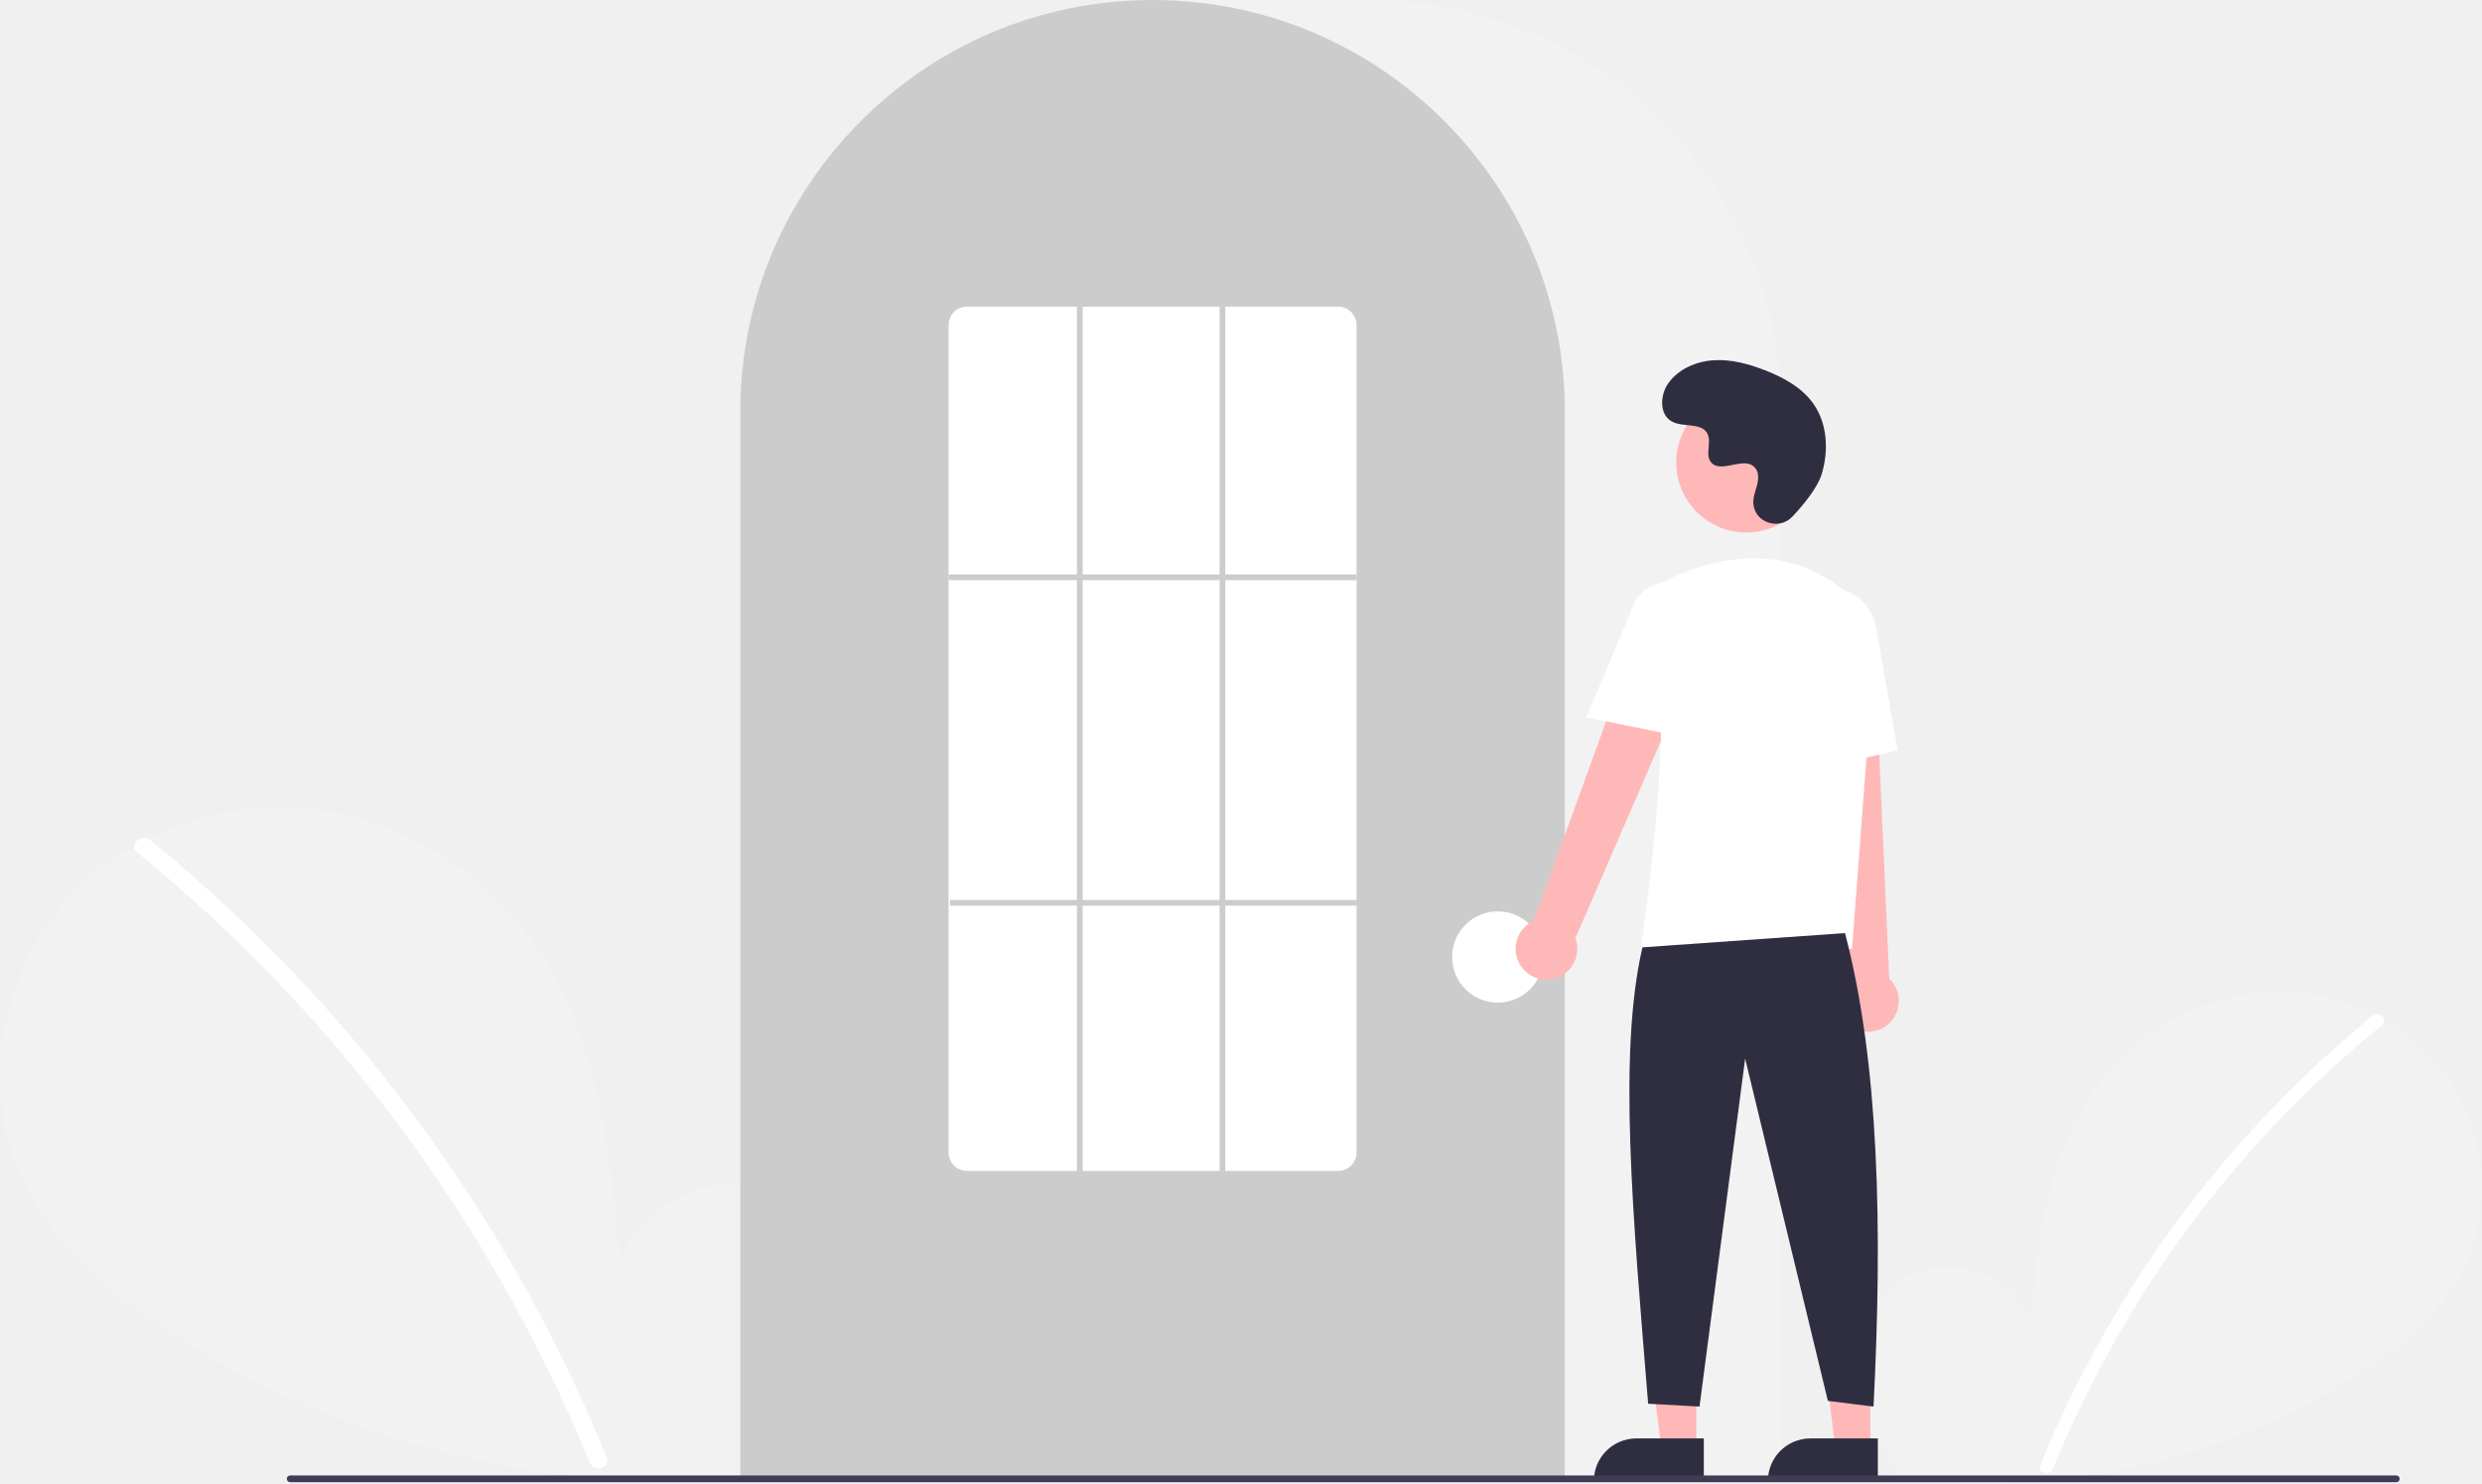
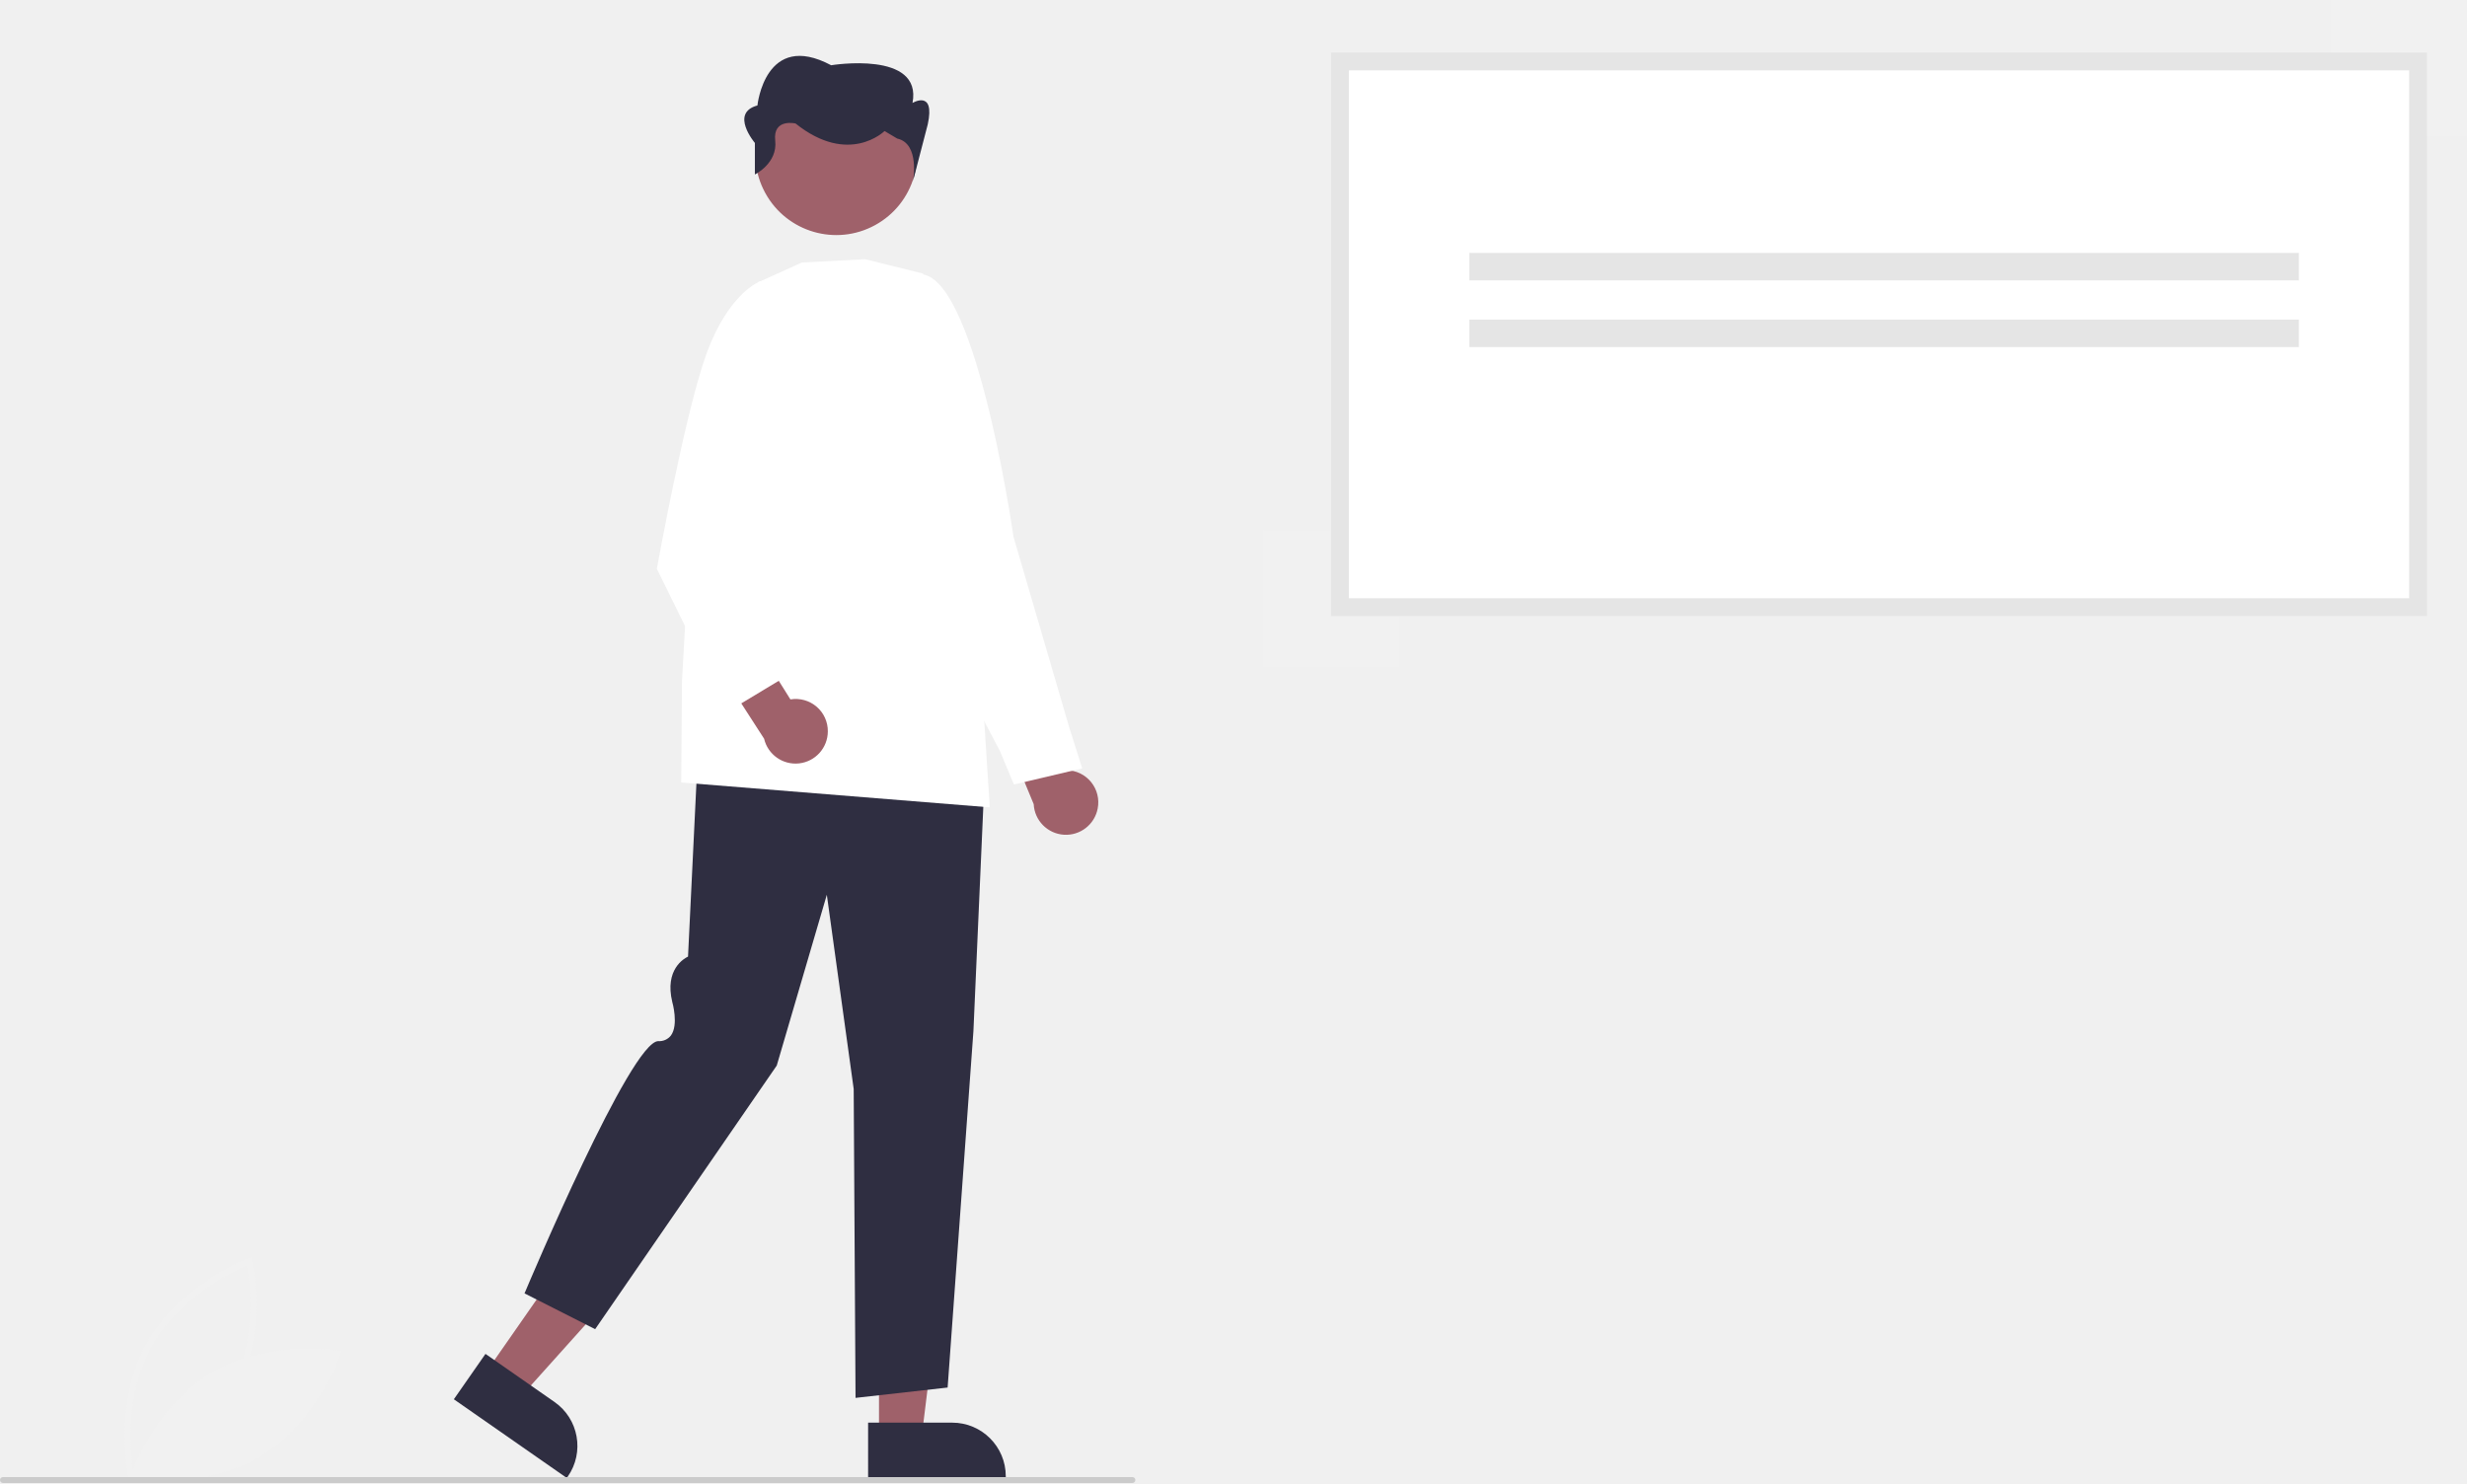
- <svg xmlns="http://www.w3.org/2000/svg" data-name="Layer 1" width="870" height="520.139" viewBox="0 0 870 520.139">
-   <path d="M831.092,704.187c-11.138-9.412-17.904-24.28-16.13-38.754s12.764-27.78,27.018-30.854,30.504,5.435,34.834,19.359c2.383-26.846,5.129-54.818,19.402-77.68,12.924-20.701,35.309-35.514,59.569-38.164s49.803,7.359,64.933,26.507,18.835,46.985,8.238,68.969c-7.806,16.195-22.188,28.247-37.257,38.052a240.452,240.452,0,0,1-164.454,35.977Z" transform="translate(-165 -189.9307)" fill="#f2f2f2" />
-   <path d="M996.728,546.01a393.414,393.414,0,0,0-54.826,54.442,394.561,394.561,0,0,0-61.752,103.194c-1.112,2.725,3.313,3.911,4.412,1.216A392.342,392.342,0,0,1,999.963,549.245c2.284-1.86-.97-5.08-3.236-3.236Z" transform="translate(-165 -189.9307)" fill="#fff" />
-   <path d="M445.067,701.63c15.299-12.927,24.591-33.348,22.154-53.228s-17.531-38.156-37.11-42.377-41.897,7.464-47.844,26.59c-3.273-36.873-7.044-75.292-26.648-106.693-17.751-28.433-48.497-48.778-81.818-52.418s-68.404,10.107-89.185,36.407-25.869,64.535-11.315,94.729c10.722,22.243,30.475,38.797,51.172,52.264,66.03,42.965,147.939,60.884,225.877,49.415" transform="translate(-165 -189.9307)" fill="#f2f2f2" />
-   <path d="M217.567,484.373a540.355,540.355,0,0,1,75.304,74.777A548.076,548.076,0,0,1,352.257,647.04a545.835,545.835,0,0,1,25.43,53.846c1.527,3.743-4.55,5.372-6.06,1.671a536.36,536.36,0,0,0-49.009-92.727A539.734,539.734,0,0,0,256.889,528.632a538.441,538.441,0,0,0-43.766-39.815c-3.138-2.555,1.332-6.978,4.444-4.444Z" transform="translate(-165 -189.9307)" fill="#fff" />
-   <path d="M789.5,708.931h-365v-374.5c0-79.678,64.822-144.5,144.5-144.5h76c79.677,0,144.5,64.822,144.5,144.5Z" transform="translate(-165 -189.9307)" fill="#f2f2f2" />
-   <path d="M713.5,708.931h-289v-374.5a143.382,143.382,0,0,1,27.596-84.944c.664-.905,1.326-1.798,2.009-2.681a144.466,144.466,0,0,1,30.754-29.851c.66-.48,1.322-.952,1.994-1.423a144.16,144.16,0,0,1,31.472-16.459c.661-.25,1.334-.501,2.007-.742a144.02,144.02,0,0,1,31.108-7.336c.658-.09,1.333-.16,2.008-.23a146.288,146.288,0,0,1,31.105,0c.673.07,1.349.141,2.014.231a143.995,143.995,0,0,1,31.1,7.335c.673.241,1.346.492,2.009.743a143.799,143.799,0,0,1,31.106,16.216c.672.461,1.344.933,2.006,1.405a145.987,145.987,0,0,1,18.384,15.564,144.305,144.305,0,0,1,12.724,14.551c.681.88,1.343,1.773,2.005,2.677A143.382,143.382,0,0,1,713.5,334.431Z" transform="translate(-165 -189.9307)" fill="#ccc" />
-   <circle cx="525" cy="335.5" r="16" fill="#ffffff" />
-   <polygon points="594.599 507.783 582.339 507.783 576.506 460.495 594.601 460.496 594.599 507.783" fill="#ffb8b8" />
-   <path d="M573.582,504.28h23.644a0,0,0,0,1,0,0v14.887a0,0,0,0,1,0,0H558.695a0,0,0,0,1,0,0v0a14.887,14.887,0,0,1,14.887-14.887Z" fill="#2f2e41" />
-   <polygon points="655.599 507.783 643.339 507.783 637.506 460.495 655.601 460.496 655.599 507.783" fill="#ffb8b8" />
-   <path d="M634.582,504.28h23.644a0,0,0,0,1,0,0v14.887a0,0,0,0,1,0,0H619.695a0,0,0,0,1,0,0v0a14.887,14.887,0,0,1,14.887-14.887Z" fill="#2f2e41" />
-   <path d="M698.098,528.6a10.743,10.743,0,0,1,4.511-15.843l41.676-114.867L764.791,409.082,717.206,518.853a10.801,10.801,0,0,1-19.109,9.748Z" transform="translate(-165 -189.9307)" fill="#ffb8b8" />
-   <path d="M814.336,550.184a10.743,10.743,0,0,1-2.893-16.217L798.533,412.458l23.338,1.066L827.236,533.045a10.801,10.801,0,0,1-12.9,17.139Z" transform="translate(-165 -189.9307)" fill="#ffb8b8" />
-   <circle cx="612.106" cy="162.123" r="24.561" fill="#ffb8b8" />
-   <path d="M814.18,522.549H740.133l.089-.576c.133-.861,13.197-86.439,3.562-114.436a11.813,11.813,0,0,1,6.069-14.584h0c13.772-6.485,40.208-14.471,62.52,4.909a28.234,28.234,0,0,1,9.459,23.396Z" transform="translate(-165 -189.9307)" fill="#ffffff" />
-   <path d="M754.354,448.181,721.018,441.418l15.626-37.03a13.997,13.997,0,0,1,27.106,6.998Z" transform="translate(-165 -189.9307)" fill="#ffffff" />
-   <path d="M797.05,460.739l-2.004-45.941c-1.52-8.636,3.424-16.8,11.027-18.135,7.605-1.33,15.032,4.66,16.558,13.36l7.533,42.928Z" transform="translate(-165 -189.9307)" fill="#ffffff" />
-   <path d="M811.716,517.049c11.915,45.377,13.214,103.069,10,166l-16-2-29-120-16,122-18-1c-5.377-66.03-10.613-122.715-2-160Z" transform="translate(-165 -189.9307)" fill="#2f2e41" />
-   <path d="M793.289,371.035c-4.582,4.881-13.091,2.261-13.688-4.407a8.055,8.055,0,0,1,.01-1.556c.308-2.954,2.015-5.635,1.606-8.754a4.59,4.59,0,0,0-.84-2.149c-3.651-4.889-12.222,2.187-15.668-2.239-2.113-2.714.371-6.987-1.251-10.021-2.14-4.004-8.479-2.029-12.454-4.221-4.423-2.439-4.158-9.225-1.247-13.353,3.551-5.034,9.776-7.72,15.923-8.107s12.253,1.275,17.992,3.511c6.521,2.541,12.988,6.054,17.001,11.788,4.88,6.973,5.35,16.348,2.909,24.502C802.098,360.99,797.031,367.049,793.289,371.035Z" transform="translate(-165 -189.9307)" fill="#2f2e41" />
-   <path d="M1004.982,709.574h-738.294a1.191,1.191,0,0,1,0-2.381h738.294a1.191,1.191,0,0,1,0,2.381Z" transform="translate(-165 -189.9307)" fill="#3f3d56" />
-   <path d="M634,600.431H504a6.465,6.465,0,0,1-6.5-6.415V303.846a6.465,6.465,0,0,1,6.5-6.415H634a6.465,6.465,0,0,1,6.5,6.415V594.015A6.465,6.465,0,0,1,634,600.431Z" transform="translate(-165 -189.9307)" fill="#fff" />
-   <rect x="332.5" y="201.39" width="143" height="2" fill="#ccc" />
-   <rect x="333" y="315.5" width="143" height="2" fill="#ccc" />
-   <rect x="377.5" y="107.5" width="2" height="304" fill="#ccc" />
-   <rect x="427.5" y="107.5" width="2" height="304" fill="#ccc" />
+ <svg xmlns="http://www.w3.org/2000/svg" data-name="Layer 1" width="832.206" height="500.356" viewBox="0 0 832.206 500.356">
+   <path d="M227.317,699.06c-.056-.245-5.44-24.798,5.556-45.19,10.996-20.392,34.468-29.385,34.704-29.474l1.073-.402.253,1.118c.056.245,5.44,24.798-5.556,45.19-10.996,20.392-34.468,29.385-34.704,29.474l-1.073.402Zm39.862-72.338c-4.702,2.022-23.258,10.874-32.545,28.097-9.288,17.225-6.486,37.594-5.592,42.631,4.7-2.018,23.249-10.855,32.545-28.097C270.874,652.129,268.072,631.762,267.178,626.722Z" transform="translate(-183.897 -199.8219)" fill="#f1f1f1" />
+   <path d="M254.944,663.149c-19.761,11.889-27.371,35.503-27.371,35.503s24.428,4.339,44.188-7.55,27.371-35.503,27.371-35.503S274.704,651.26,254.944,663.149Z" transform="translate(-183.897 -199.8219)" fill="#f1f1f1" />
+   <path d="M554.193,472.564a10.837,10.837,0,0,0-10.48-12.897l-9.151-23.012-15.341,2.15,13.379,32.317a10.896,10.896,0,0,0,21.592,1.443Z" transform="translate(-183.897 -199.8219)" fill="#9f616a" />
+   <path d="M525.93,464.479l-4.753-11.335-29.621-56.385,1.611-104.332.309-.041c18.954-2.504,31.778,84.829,32.315,88.548l18.716,64.008,4.455,14.108Z" transform="translate(-183.897 -199.8219)" fill="#ffffff" />
+   <polygon points="296.518 484.658 310.92 484.657 317.771 429.106 296.515 429.107 296.518 484.658" fill="#9f616a" />
+   <path d="M476.741,679.778l28.363-.001h.001a18.076,18.076,0,0,1,18.075,18.075v.587l-46.438.002Z" transform="translate(-183.897 -199.8219)" fill="#2f2e41" />
+   <polygon points="164.095 462.715 175.912 470.949 213.294 429.291 195.854 417.138 164.095 462.715" fill="#9f616a" />
+   <path d="M347.667,656.579l23.271,16.216.001.001a18.076,18.076,0,0,1,4.495,25.164l-.336.482L336.997,671.891Z" transform="translate(-183.897 -199.8219)" fill="#2f2e41" />
+   <path d="M472.5,671.422l-.622-104.21L462.815,501.686,445.92,559.31l-.033.047-61.225,88.885-23.823-12.07.131-.31c1.456-3.463,35.762-84.794,44.983-84.794a4.98,4.98,0,0,0,4.242-1.864c2.706-3.614.502-11.283.48-11.36-2.64-10.946,3.997-14.674,5.319-15.296l3.556-73.397.369.025,96.39,6.761-4.044,91.766-8.699,120.232-.299.034Z" transform="translate(-183.897 -199.8219)" fill="#2f2e41" />
+   <path d="M517.781,472.202l-.417-.034L413.7,463.812l.256-34.3,5.074-89.558.029-.062,20.663-44.859,14.647-6.633,21.37-1.125.052.013,19.503,4.832,20.288,145.639Z" transform="translate(-183.897 -199.8219)" fill="#ffffff" />
+   <circle cx="465.995" cy="251.83" r="27.294" transform="translate(-247.5841 54.55847) rotate(-28.66324)" fill="#9f616a" />
+   <path d="M438.546,258.681v-10.634s-8.576-10.1.858-12.645c0,0,2.573-25.443,24.87-13.57,0,0,30.873-5.089,27.443,12.721,0,0,7.718-4.65,5.146,7.224L491.887,260.904s2.403-12.634-5.315-14.33l-4.288-2.544s-12.006,11.873-30.016-2.544c0,0-7.718-1.842-6.861,5.791S438.546,258.681,438.546,258.681Z" transform="translate(-183.897 -199.8219)" fill="#2f2e41" />
+   <path d="M463.154,446.587a10.837,10.837,0,0,0-12.624-10.807l-13.132-20.997-14.706,4.868,18.961,29.391a10.896,10.896,0,0,0,21.5-2.456Z" transform="translate(-183.897 -199.8219)" fill="#9f616a" />
+   <path d="M429.236,439.969l-23.758-48.235.021-.117c.096-.534,9.659-53.634,16.973-73.152,7.36-19.641,17.436-23.585,17.861-23.743l.213-.079,9.034,8.665-12.514,83.527,13.489,40.284Z" transform="translate(-183.897 -199.8219)" fill="#ffffff" />
+   <rect x="786.206" width="46" height="46" fill="#f1f1f1" />
+   <rect x="426.206" y="179" width="46" height="46" fill="#f1f1f1" />
+   <path d="M635.922,404.665H999.597V220.556H635.922Z" transform="translate(-183.897 -199.8219)" fill="#fff" />
+   <path d="M1002.597,407.665H632.922V217.556h369.675Zm-363.675-6h357.675V223.556H638.922Z" transform="translate(-183.897 -199.8219)" fill="#e5e5e5" />
+   <rect x="495.678" y="85.316" width="279.806" height="9.279" fill="#e5e5e5" />
+   <rect x="495.678" y="107.819" width="279.806" height="9.279" fill="#e5e5e5" />
+   <rect x="723.484" y="141.045" width="52" height="8.053" fill="#ffffff" />
+   <path d="M565.897,700.138h-381a1,1,0,1,1,0-2h381a1,1,0,0,1,0,2Z" transform="translate(-183.897 -199.8219)" fill="#cbcbcb" />
</svg>
